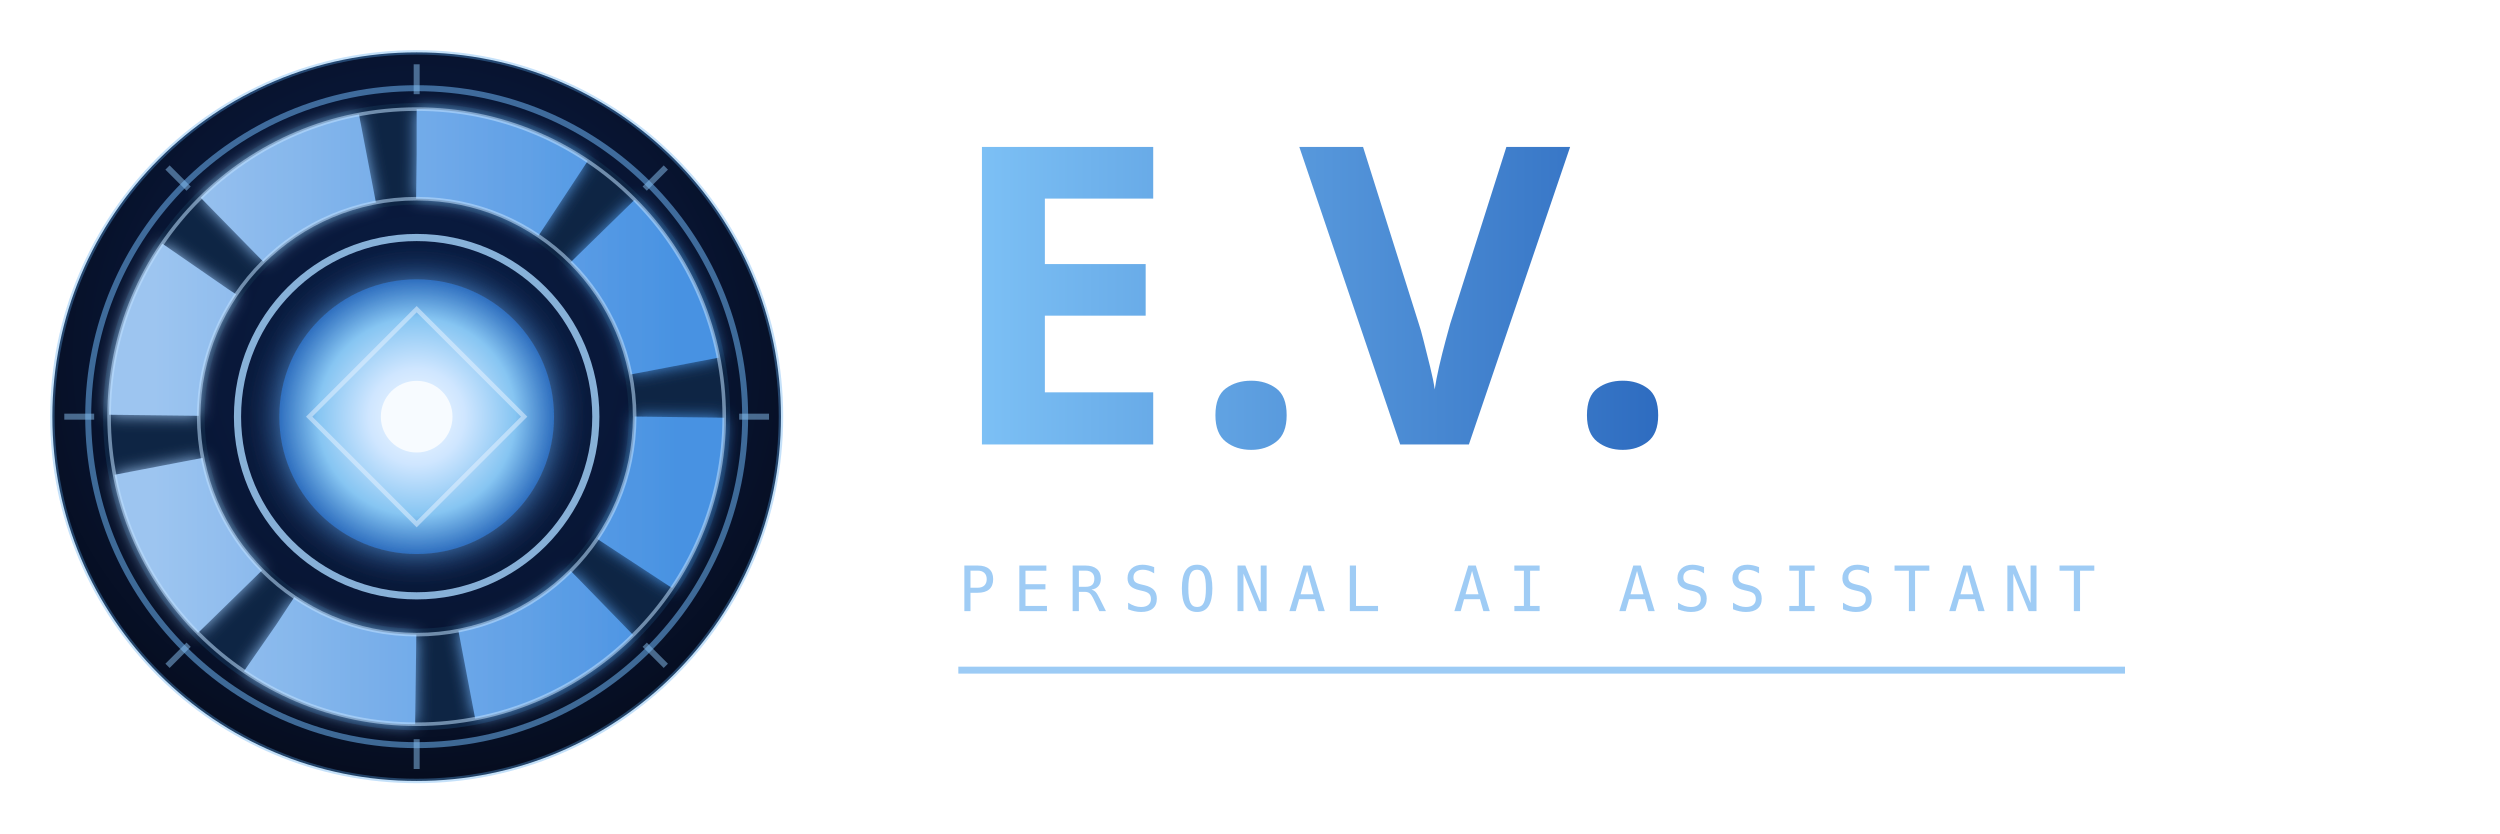
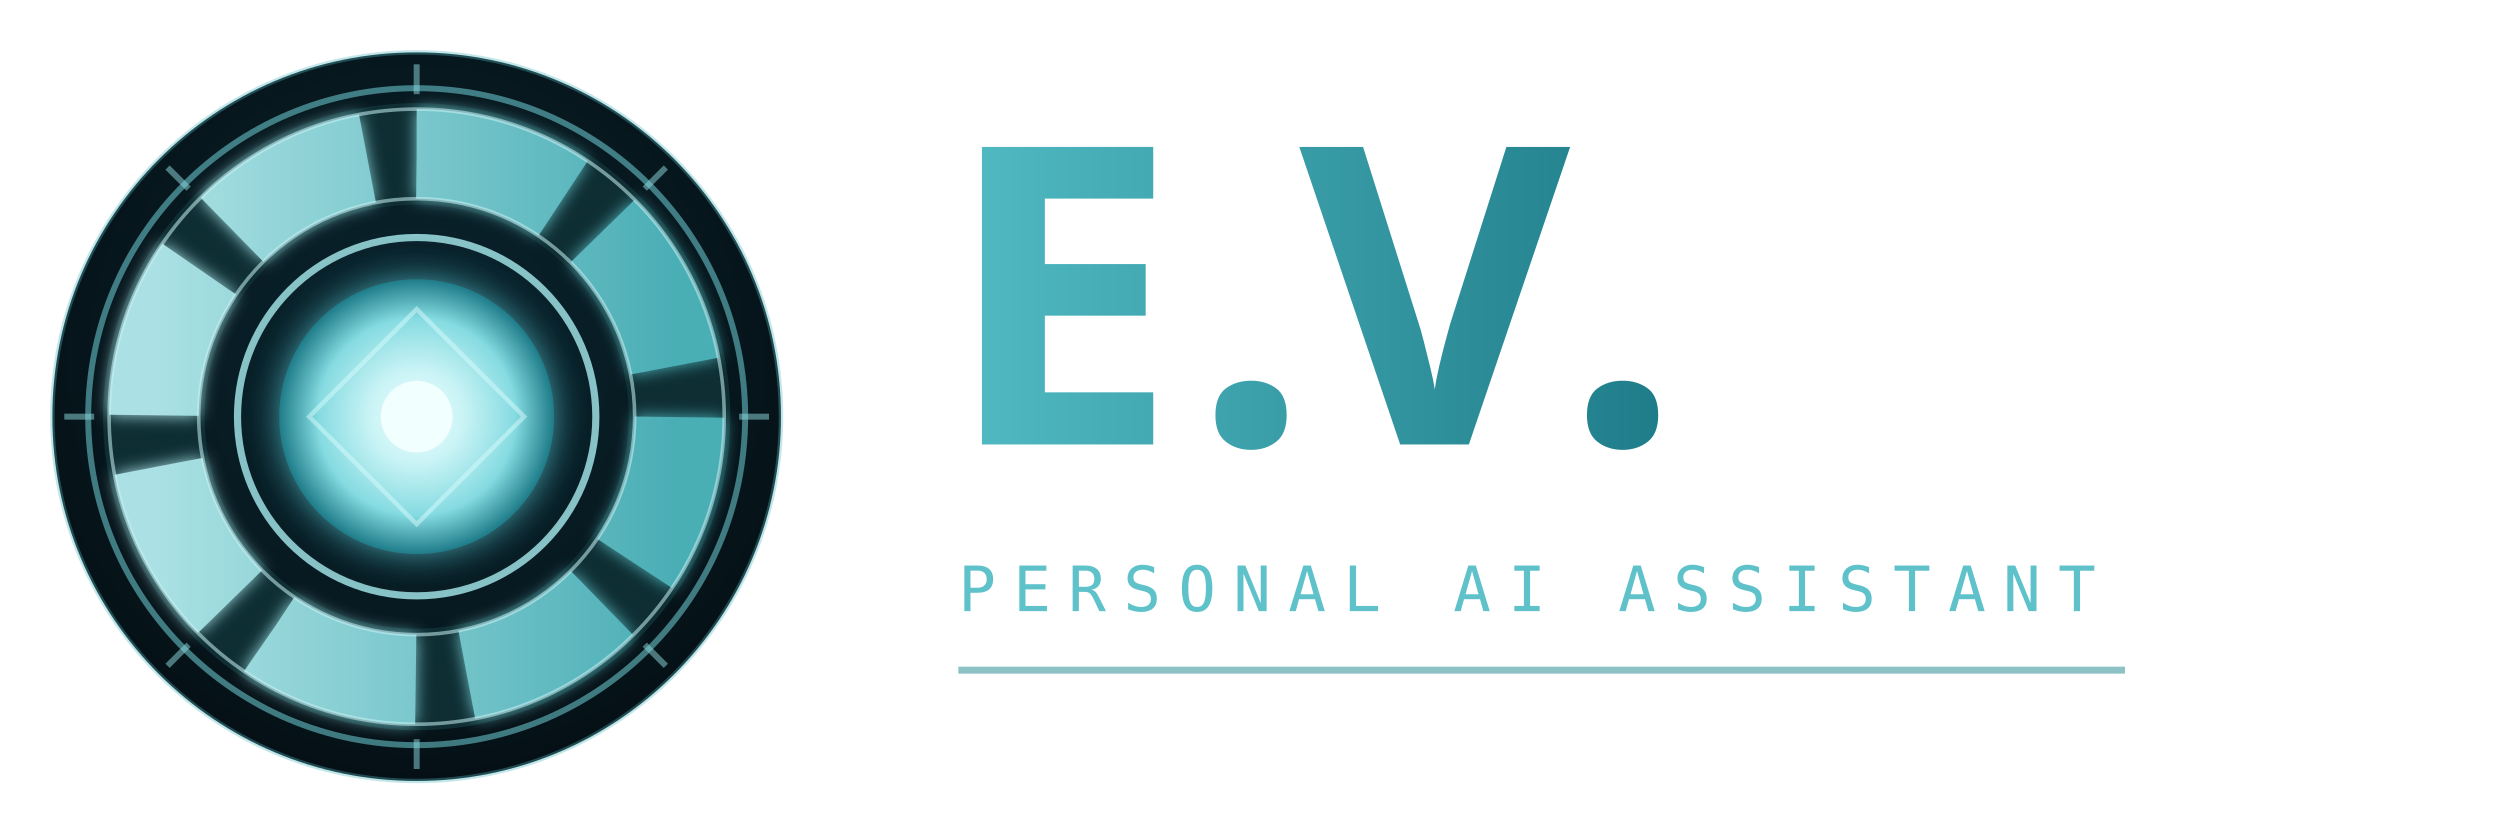
<svg xmlns="http://www.w3.org/2000/svg" viewBox="0 0 720 240" role="img" aria-label="E.V. — personal AI assistant">
  <defs>
    <radialGradient id="bg2" cx="50%" cy="42%" r="65%">
-       <stop offset="0" stop-color="#0a1e46" />
-       <stop offset="0.6" stop-color="#081533" />
-       <stop offset="1" stop-color="#050a18" />
+       <stop offset="0" stop-color="#0a2630" />
+       <stop offset="0.6" stop-color="#07181f" />
+       <stop offset="1" stop-color="#040d12" />
    </radialGradient>
    <radialGradient id="core2" cx="50%" cy="50%" r="50%">
-       <stop offset="0" stop-color="#f4f9ff" />
-       <stop offset="0.35" stop-color="#cfe6ff" />
-       <stop offset="0.72" stop-color="#86c5f2" />
-       <stop offset="1" stop-color="#2f6fbf" />
+       <stop offset="0" stop-color="#f2ffff" />
+       <stop offset="0.35" stop-color="#c8f3f5" />
+       <stop offset="0.72" stop-color="#85dbe1" />
+       <stop offset="1" stop-color="#1f7d8a" />
    </radialGradient>
    <linearGradient id="seg2" x1="0" y1="0" x2="0" y2="1">
-       <stop offset="0" stop-color="#a9d2ff" />
-       <stop offset="1" stop-color="#4d9bf0" />
+       <stop offset="0" stop-color="#b8f0f3" />
+       <stop offset="1" stop-color="#4fb8c0" />
    </linearGradient>
    <linearGradient id="wordmark" x1="0" y1="0" x2="1" y2="0">
-       <stop offset="0" stop-color="#7cc0f5" />
-       <stop offset="1" stop-color="#2e6cc0" />
+       <stop offset="0" stop-color="#4fb8c0" />
+       <stop offset="1" stop-color="#1f7d8a" />
    </linearGradient>
    <filter id="glow2" x="-40%" y="-40%" width="180%" height="180%">
      <feGaussianBlur stdDeviation="2.6" result="b" />
      <feMerge>
        <feMergeNode in="b" />
        <feMergeNode in="SourceGraphic" />
      </feMerge>
    </filter>
    <filter id="softglow2" x="-60%" y="-60%" width="220%" height="220%">
      <feGaussianBlur stdDeviation="6" result="b" />
      <feMerge>
        <feMergeNode in="b" />
        <feMergeNode in="SourceGraphic" />
      </feMerge>
    </filter>
  </defs>
  <g transform="translate(120 120) scale(0.86)">
    <circle r="122" fill="url(#bg2)" />
-     <circle r="122" fill="none" stroke="#5aa8ef" stroke-width="1.5" opacity="0.35" />
-     <circle r="110" fill="none" stroke="#6bb2f2" stroke-width="2" opacity="0.55" />
-     <g stroke="#8cc4f4" stroke-width="2" opacity="0.5">
+     <circle r="122" fill="none" stroke="#4fb8c0" stroke-width="1.5" opacity="0.35" />
+     <circle r="110" fill="none" stroke="#6fd0d7" stroke-width="2" opacity="0.55" />
+     <g stroke="#8fdde2" stroke-width="2" opacity="0.5">
      <line x1="0" y1="-118" x2="0" y2="-108" />
      <line x1="0" y1="-118" x2="0" y2="-108" transform="rotate(45)" />
      <line x1="0" y1="-118" x2="0" y2="-108" transform="rotate(90)" />
      <line x1="0" y1="-118" x2="0" y2="-108" transform="rotate(135)" />
      <line x1="0" y1="-118" x2="0" y2="-108" transform="rotate(180)" />
      <line x1="0" y1="-118" x2="0" y2="-108" transform="rotate(225)" />
      <line x1="0" y1="-118" x2="0" y2="-108" transform="rotate(270)" />
      <line x1="0" y1="-118" x2="0" y2="-108" transform="rotate(315)" />
    </g>
-     <circle r="88" fill="none" stroke="#0e2544" stroke-width="34" />
+     <circle r="88" fill="none" stroke="#0e2e33" stroke-width="34" />
    <circle r="88" fill="none" stroke="url(#seg2)" stroke-width="30" stroke-dasharray="52 17.2" transform="rotate(-90)" filter="url(#glow2)" opacity="0.92" />
-     <circle r="103" fill="none" stroke="#bfe0ff" stroke-width="1.2" opacity="0.55" />
-     <circle r="73" fill="none" stroke="#bfe0ff" stroke-width="1.2" opacity="0.55" />
-     <circle r="60" fill="none" stroke="#9fccf5" stroke-width="2.4" opacity="0.85" />
+     <circle r="103" fill="none" stroke="#c8f3f5" stroke-width="1.2" opacity="0.55" />
+     <circle r="73" fill="none" stroke="#c8f3f5" stroke-width="1.2" opacity="0.55" />
+     <circle r="60" fill="none" stroke="#9fe0e4" stroke-width="2.4" opacity="0.85" />
    <circle r="46" fill="url(#core2)" filter="url(#softglow2)" />
-     <path d="M0 -36 L36 0 L0 36 L-36 0 Z" fill="none" stroke="#eaf3ff" stroke-width="1.5" opacity="0.5" />
-     <circle r="12" fill="#f7fbff" />
+     <path d="M0 -36 L36 0 L0 36 L-36 0 Z" fill="none" stroke="#d8fbfd" stroke-width="1.5" opacity="0.5" />
+     <circle r="12" fill="#f2ffff" />
  </g>
  <text x="272" y="128" font-family="'Space Grotesk','Segoe UI',system-ui,-apple-system,sans-serif" font-size="120" font-weight="700" letter-spacing="4" fill="url(#wordmark)">E.V.</text>
-   <text x="276" y="176" font-family="'JetBrains Mono','SFMono-Regular',Consolas,monospace" font-size="18" letter-spacing="5" fill="#9fccf5">PERSONAL AI ASSISTANT</text>
-   <rect x="276" y="192" width="336" height="2" fill="#5aa8ef" opacity="0.6" />
+   <text x="276" y="176" font-family="'JetBrains Mono','SFMono-Regular',Consolas,monospace" font-size="18" letter-spacing="5" fill="#5fc2ca">PERSONAL AI ASSISTANT</text>
+   <rect x="276" y="192" width="336" height="2" fill="#3f9aa0" opacity="0.6" />
</svg>
